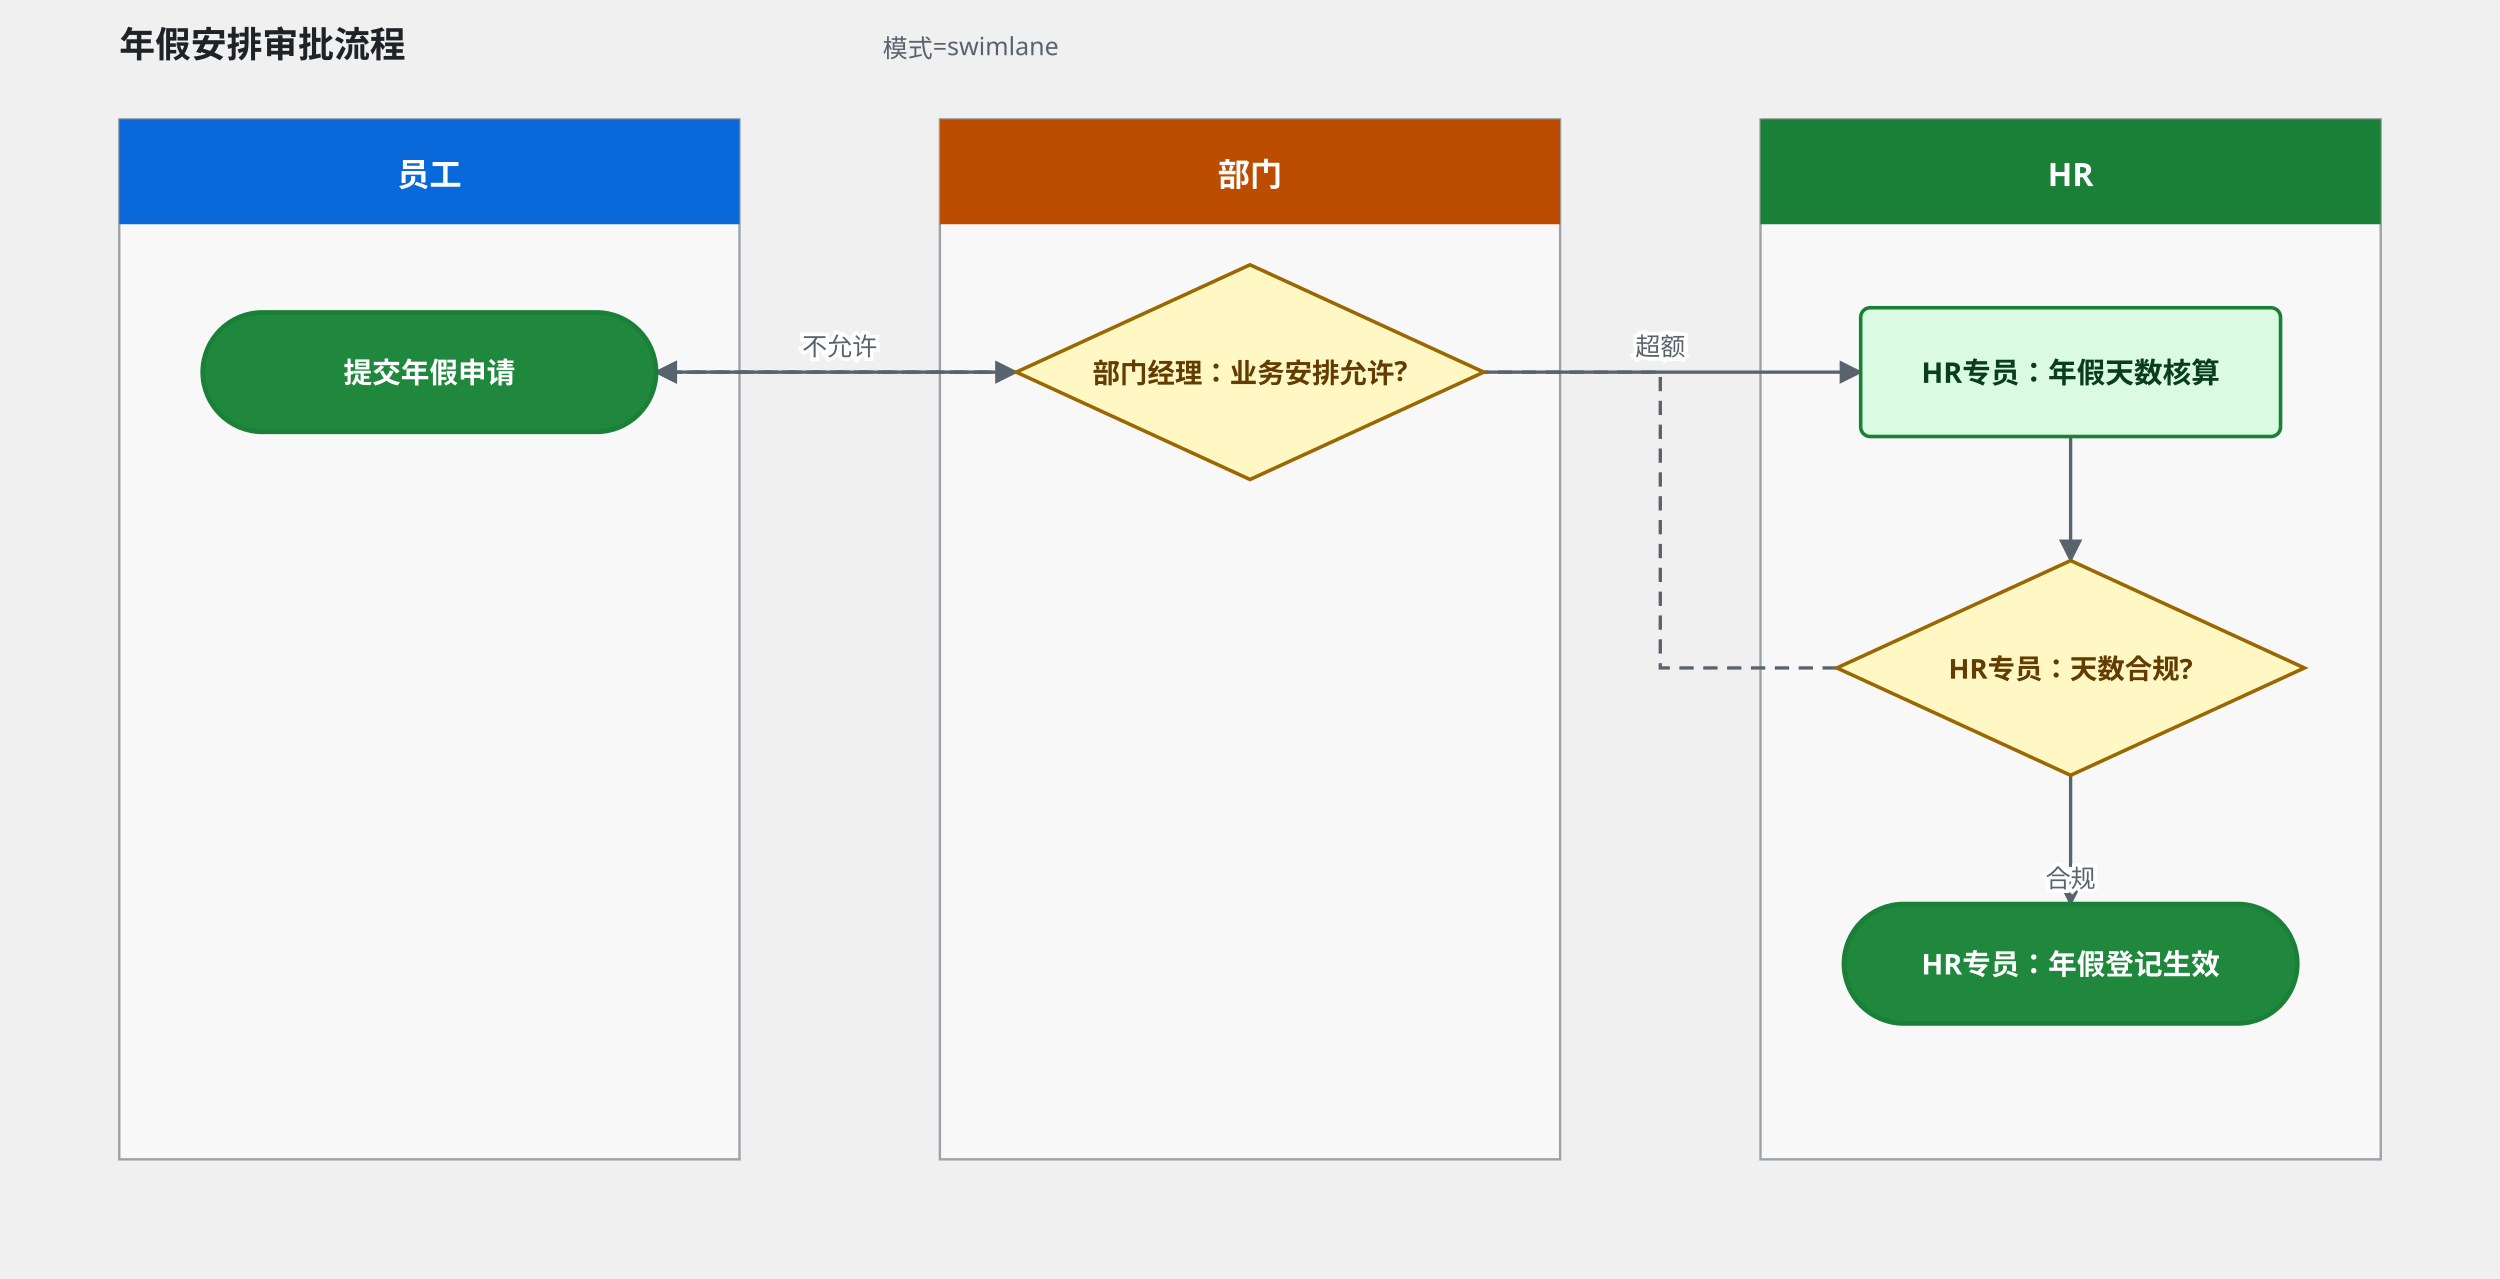
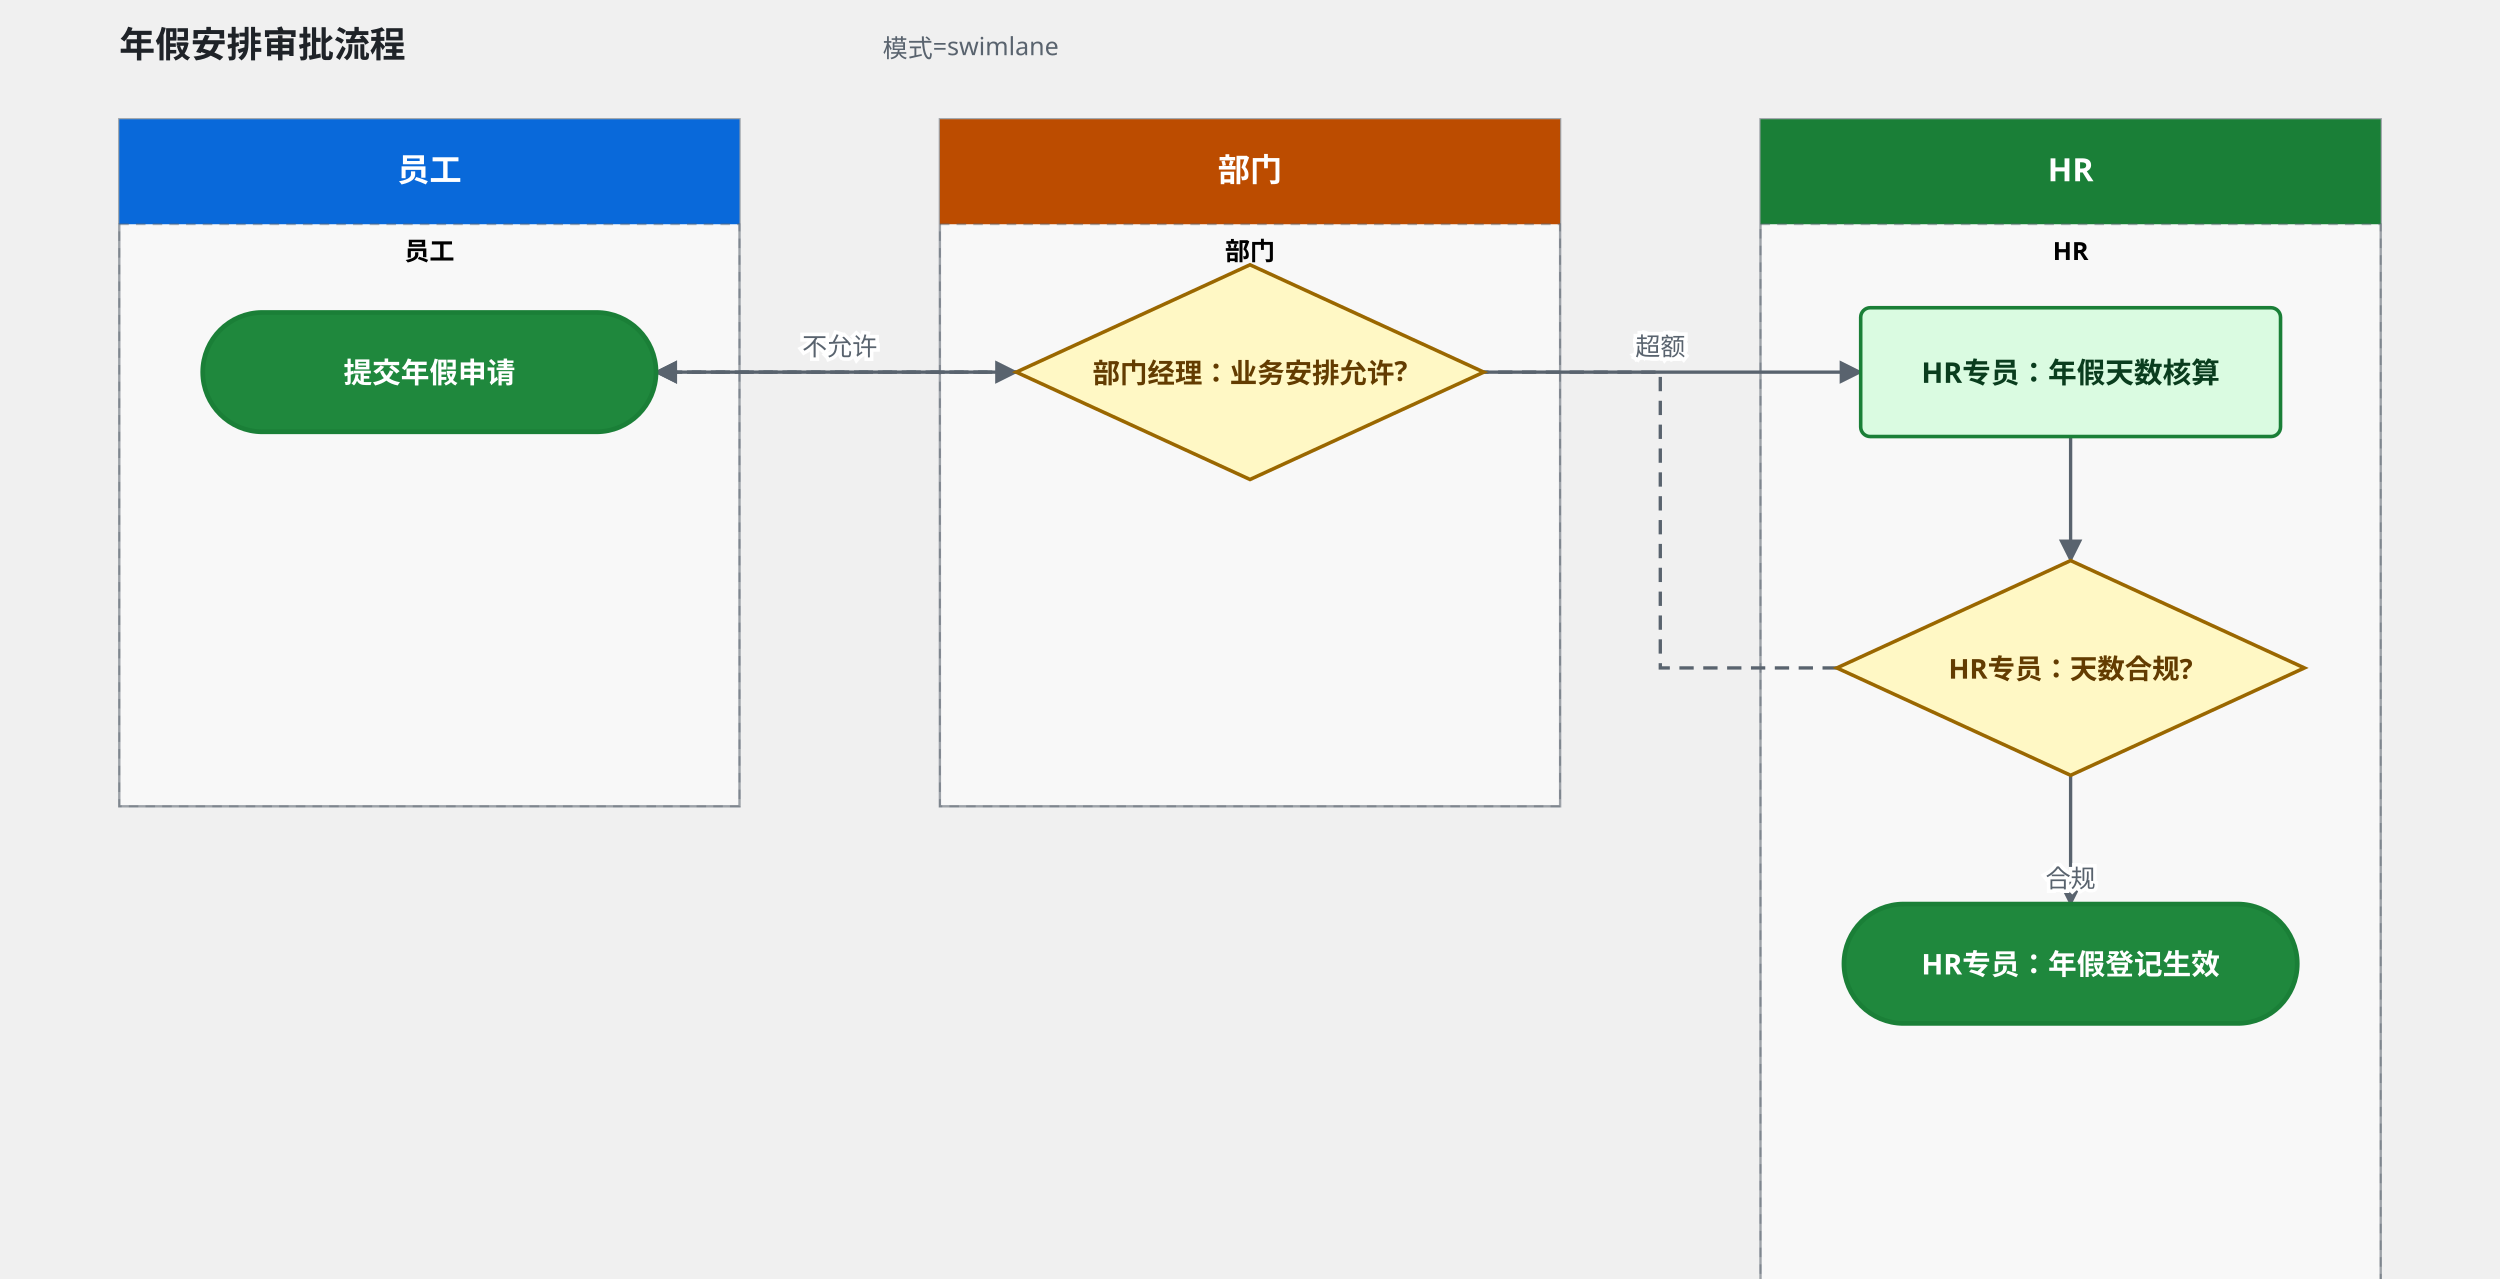
<svg xmlns="http://www.w3.org/2000/svg" viewBox="0 0 1048 536" width="1048" height="536" style="background:#ffffff;font-family:'Microsoft YaHei',system-ui,sans-serif">
  <defs>
    <marker id="arr" viewBox="0 0 10 10" refX="9" refY="5" markerWidth="7" markerHeight="7" orient="auto-start-reverse">
      <path d="M0,0 L10,5 L0,10 z" fill="#59636e" />
    </marker>
  </defs>
-   <rect x="50" y="50" width="260" height="436" fill="#ffffff" stroke="#59636e" stroke-width="1" opacity="0.55" />
-   <rect x="50" y="50" width="260" height="44" fill="#0969da" />
-   <text x="180" y="78" text-anchor="middle" font-size="13.5" font-weight="700" fill="#ffffff">员工</text>
-   <rect x="394" y="50" width="260" height="436" fill="#ffffff" stroke="#59636e" stroke-width="1" opacity="0.55" />
-   <rect x="394" y="50" width="260" height="44" fill="#bc4c00" />
-   <text x="524" y="78" text-anchor="middle" font-size="13.5" font-weight="700" fill="#ffffff">部门</text>
-   <rect x="738" y="50" width="260" height="436" fill="#ffffff" stroke="#59636e" stroke-width="1" opacity="0.55" />
-   <rect x="738" y="50" width="260" height="44" fill="#1a7f37" />
-   <text x="868" y="78" text-anchor="middle" font-size="13.5" font-weight="700" fill="#ffffff">HR</text>
+   <g data-lane="员工" data-lane-depth="0">
+     <rect x="50" y="50" width="260" height="288" fill="#ffffff" stroke="#59636e" stroke-width="1" opacity="0.55" />
+     <rect x="50" y="50" width="260" height="44" fill="#0969da" />
+     <text x="180" y="76" text-anchor="middle" font-size="13.5" font-weight="700" fill="#ffffff">员工</text>
+     <rect x="50" y="94" width="260" height="244" fill="transparent" stroke="#59636e" stroke-width="0.8" stroke-dasharray="4 3" opacity="0.45" data-lane-role="员工" />
+     <text x="180" y="109" text-anchor="middle" font-size="10.5" font-weight="600" fill="undefined">员工</text>
+   </g>
+   <g data-lane="部门" data-lane-depth="0">
+     <rect x="394" y="50" width="260" height="288" fill="#ffffff" stroke="#59636e" stroke-width="1" opacity="0.55" />
+     <rect x="394" y="50" width="260" height="44" fill="#bc4c00" />
+     <text x="524" y="76" text-anchor="middle" font-size="13.5" font-weight="700" fill="#ffffff">部门</text>
+     <rect x="394" y="94" width="260" height="244" fill="transparent" stroke="#59636e" stroke-width="0.8" stroke-dasharray="4 3" opacity="0.45" data-lane-role="部门" />
+     <text x="524" y="109" text-anchor="middle" font-size="10.5" font-weight="600" fill="undefined">部门</text>
+   </g>
+   <g data-lane="HR" data-lane-depth="0">
+     <rect x="738" y="50" width="260" height="536" fill="#ffffff" stroke="#59636e" stroke-width="1" opacity="0.55" />
+     <rect x="738" y="50" width="260" height="44" fill="#1a7f37" />
+     <text x="868" y="76" text-anchor="middle" font-size="13.5" font-weight="700" fill="#ffffff">HR</text>
+     <rect x="738" y="94" width="260" height="492" fill="transparent" stroke="#59636e" stroke-width="0.8" stroke-dasharray="4 3" opacity="0.45" data-lane-role="HR" />
+     <text x="868" y="109" text-anchor="middle" font-size="10.5" font-weight="600" fill="undefined">HR</text>
+   </g>
  <path d="M 275 156 L 352 156 L 352 156 L 426 156" fill="none" stroke="#59636e" stroke-width="1.4" marker-end="url(#arr)" data-edge="1" data-eidx="0" />
  <path d="M 622 156 L 696 156 L 696 156 L 780 156" fill="none" stroke="#59636e" stroke-width="1.4" marker-end="url(#arr)" data-edge="1" data-eidx="1" />
  <text x="696" y="149" text-anchor="middle" font-size="10.5" fill="#59636e" paint-order="stroke" stroke="#ffffff" stroke-width="3">允许</text>
  <path d="M 426 156 L 352 156 L 352 156 L 275 156" fill="none" stroke="#59636e" stroke-width="1.4" stroke-dasharray="6 4" marker-end="url(#arr)" data-edge="1" data-eidx="2" />
  <text x="352" y="149" text-anchor="middle" font-size="10.5" fill="#59636e" paint-order="stroke" stroke="#ffffff" stroke-width="3">不允许</text>
  <path d="M 868 183 L 868 235" fill="none" stroke="#59636e" stroke-width="1.4" marker-end="url(#arr)" data-edge="1" data-eidx="3" />
  <path d="M 868 325 L 868 379" fill="none" stroke="#59636e" stroke-width="1.4" marker-end="url(#arr)" data-edge="1" data-eidx="4" />
  <text x="868" y="372" text-anchor="middle" font-size="10.5" fill="#59636e" paint-order="stroke" stroke="#ffffff" stroke-width="3">合规</text>
  <path d="M 770 280 L 696 280 L 696 156 L 275 156" fill="none" stroke="#59636e" stroke-width="1.4" stroke-dasharray="6 4" marker-end="url(#arr)" data-edge="1" data-eidx="5" />
  <text x="696" y="149" text-anchor="middle" font-size="10.5" fill="#59636e" paint-order="stroke" stroke="#ffffff" stroke-width="3">超额</text>
  <g transform="translate(85,131)" data-id="N1">
    <g fill="#1f883d" stroke="#1a7f37" stroke-width="2">
      <rect x="0" y="0" width="190" height="50" rx="25" ry="25" />
    </g>
    <text x="95" y="29.5" text-anchor="middle" font-size="12" font-weight="600" fill="#ffffff">提交年假申请</text>
  </g>
  <g transform="translate(426,111)" data-id="N2">
    <g fill="#fff8c5" stroke="#9a6700" stroke-width="1.5">
      <polygon points="98,0 196,45 98,90 0,45" />
    </g>
    <text x="98" y="49.5" text-anchor="middle" font-size="11.5" font-weight="600" fill="#633c01">部门经理：业务安排允许?</text>
  </g>
  <g transform="translate(780,129)" data-id="N3">
    <g fill="#dafbe1" stroke="#1a7f37" stroke-width="1.5">
      <rect x="0" y="0" width="176" height="54" rx="4" />
    </g>
    <text x="88" y="31.5" text-anchor="middle" font-size="12" font-weight="600" fill="#0a3d1e">HR专员：年假天数核算</text>
  </g>
  <g transform="translate(770,235)" data-id="N4">
    <g fill="#fff8c5" stroke="#9a6700" stroke-width="1.5">
      <polygon points="98,0 196,45 98,90 0,45" />
    </g>
    <text x="98" y="49.5" text-anchor="middle" font-size="11.5" font-weight="600" fill="#633c01">HR专员：天数合规?</text>
  </g>
  <g transform="translate(773,379)" data-id="N5">
    <g fill="#1f883d" stroke="#1a7f37" stroke-width="2">
      <rect x="0" y="0" width="190" height="50" rx="25" ry="25" />
    </g>
    <text x="95" y="29.5" text-anchor="middle" font-size="12" font-weight="600" fill="#ffffff">HR专员：年假登记生效</text>
  </g>
  <text x="50" y="24" font-size="15" font-weight="700" fill="#1f2328">年假安排审批流程</text>
  <text x="370" y="24" font-size="10.5" fill="#59636e">模式=swimlane</text>
</svg>
